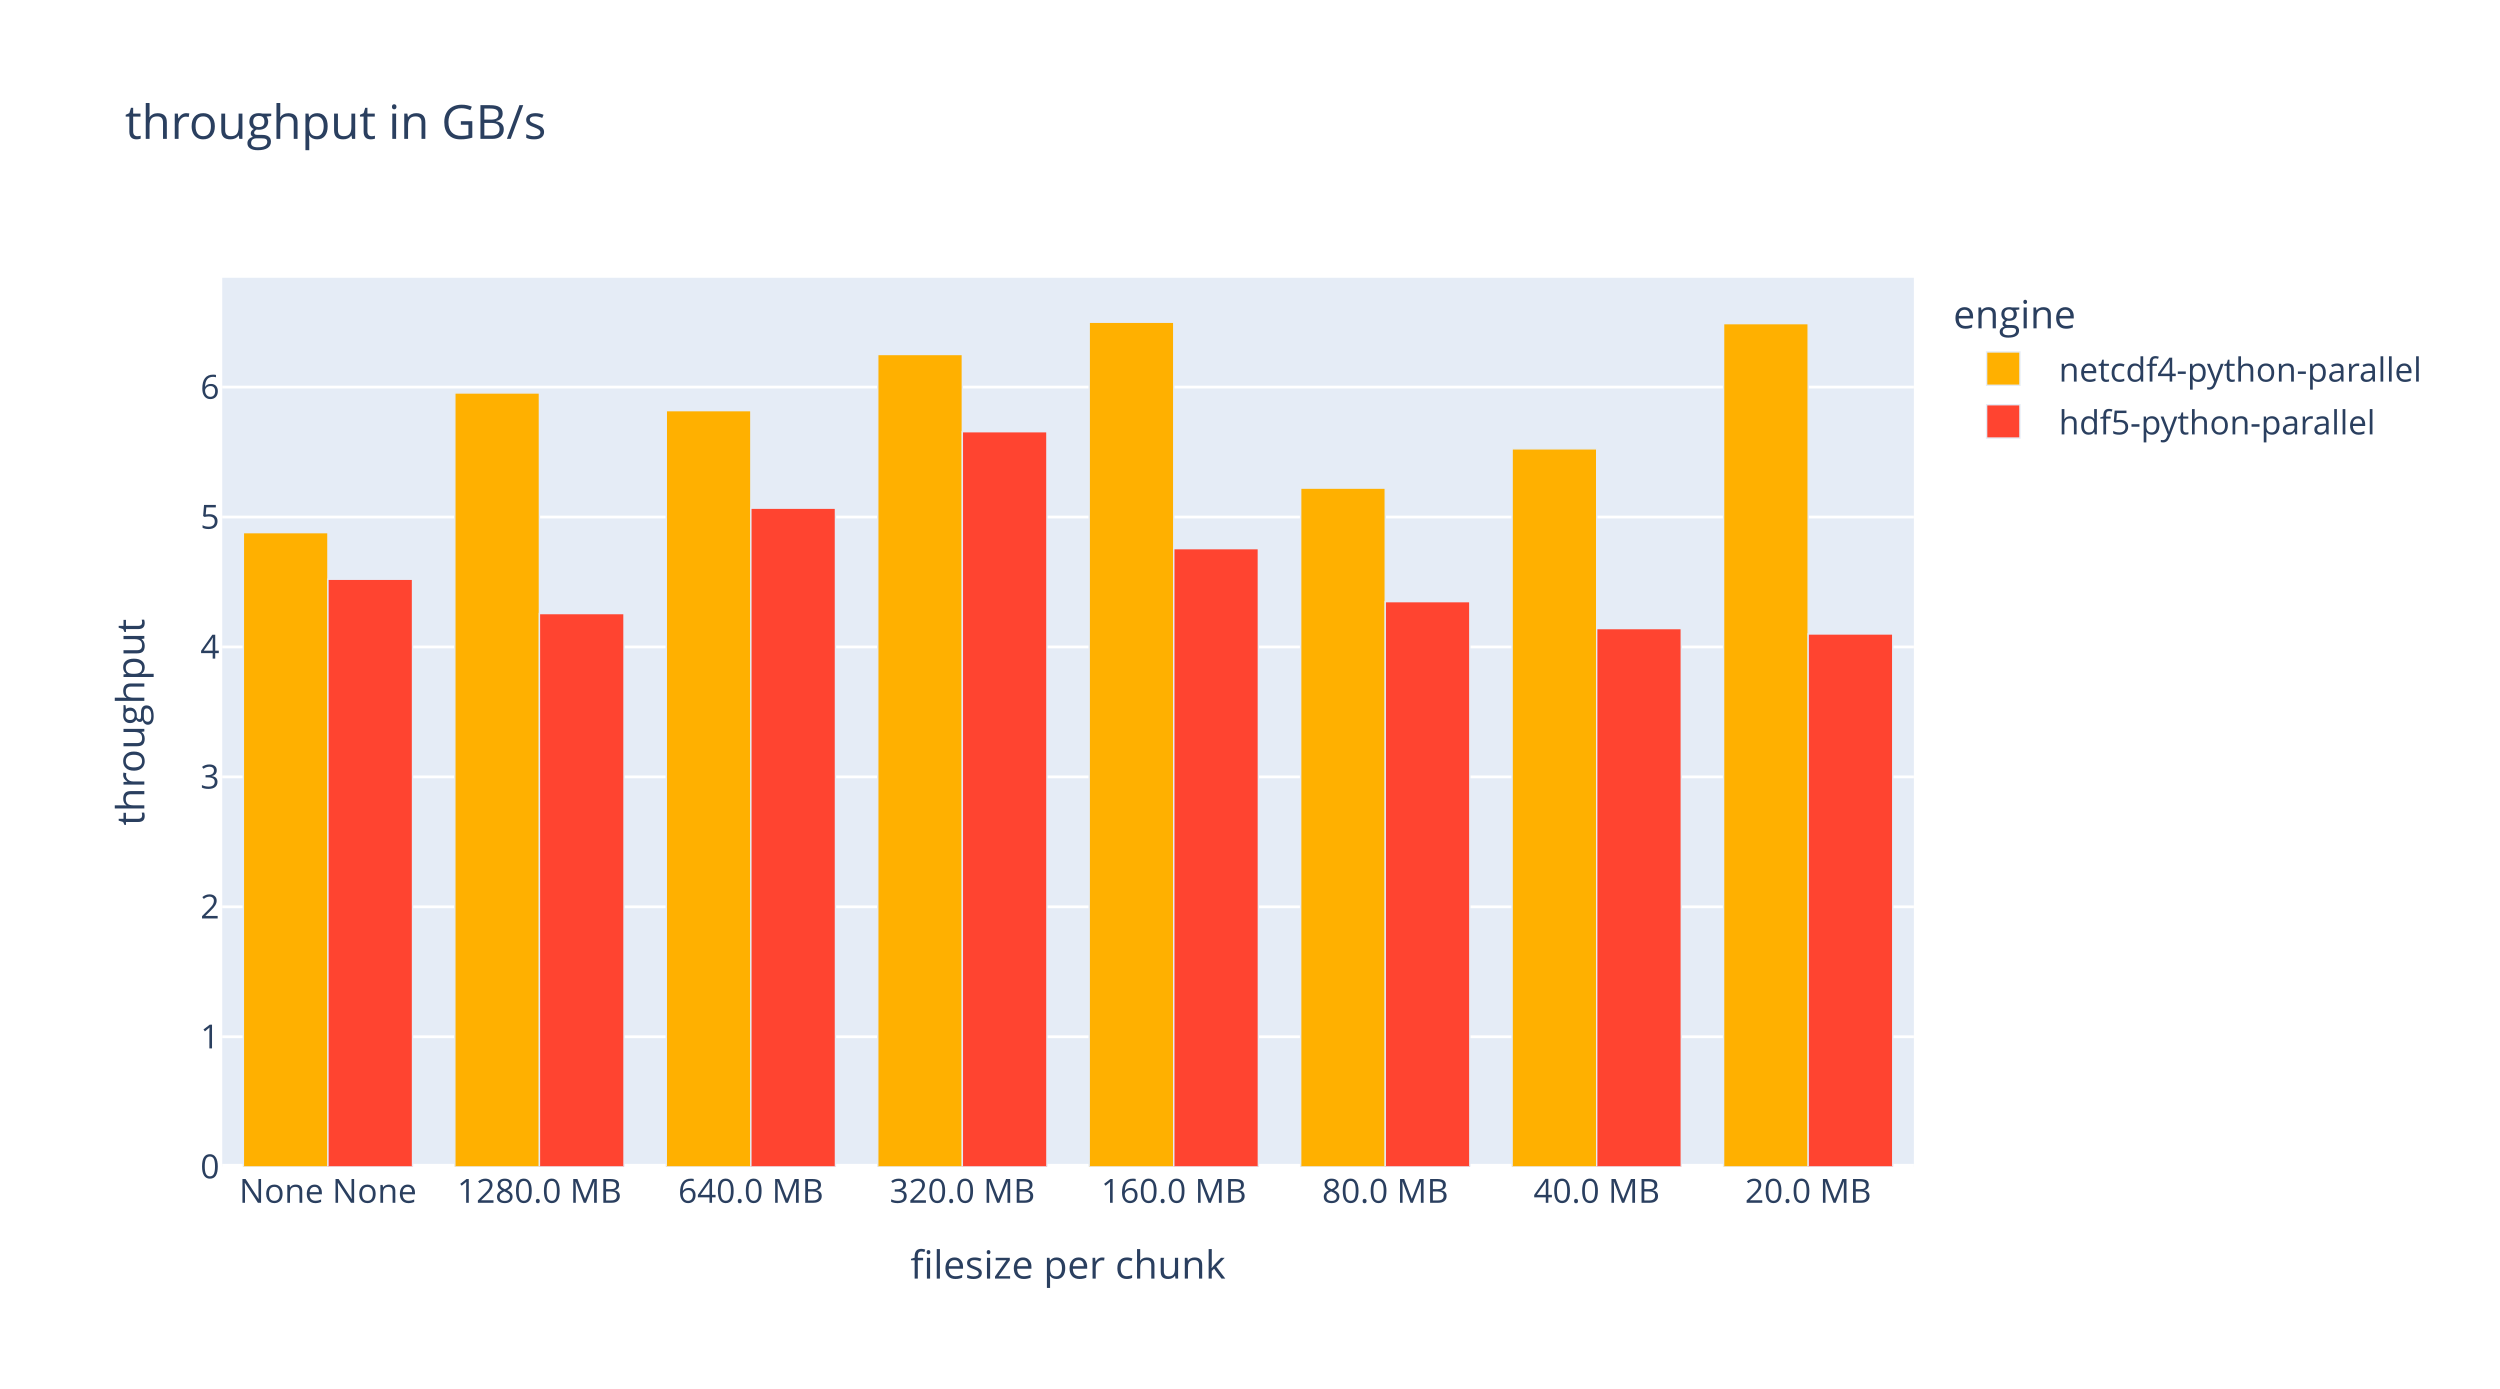
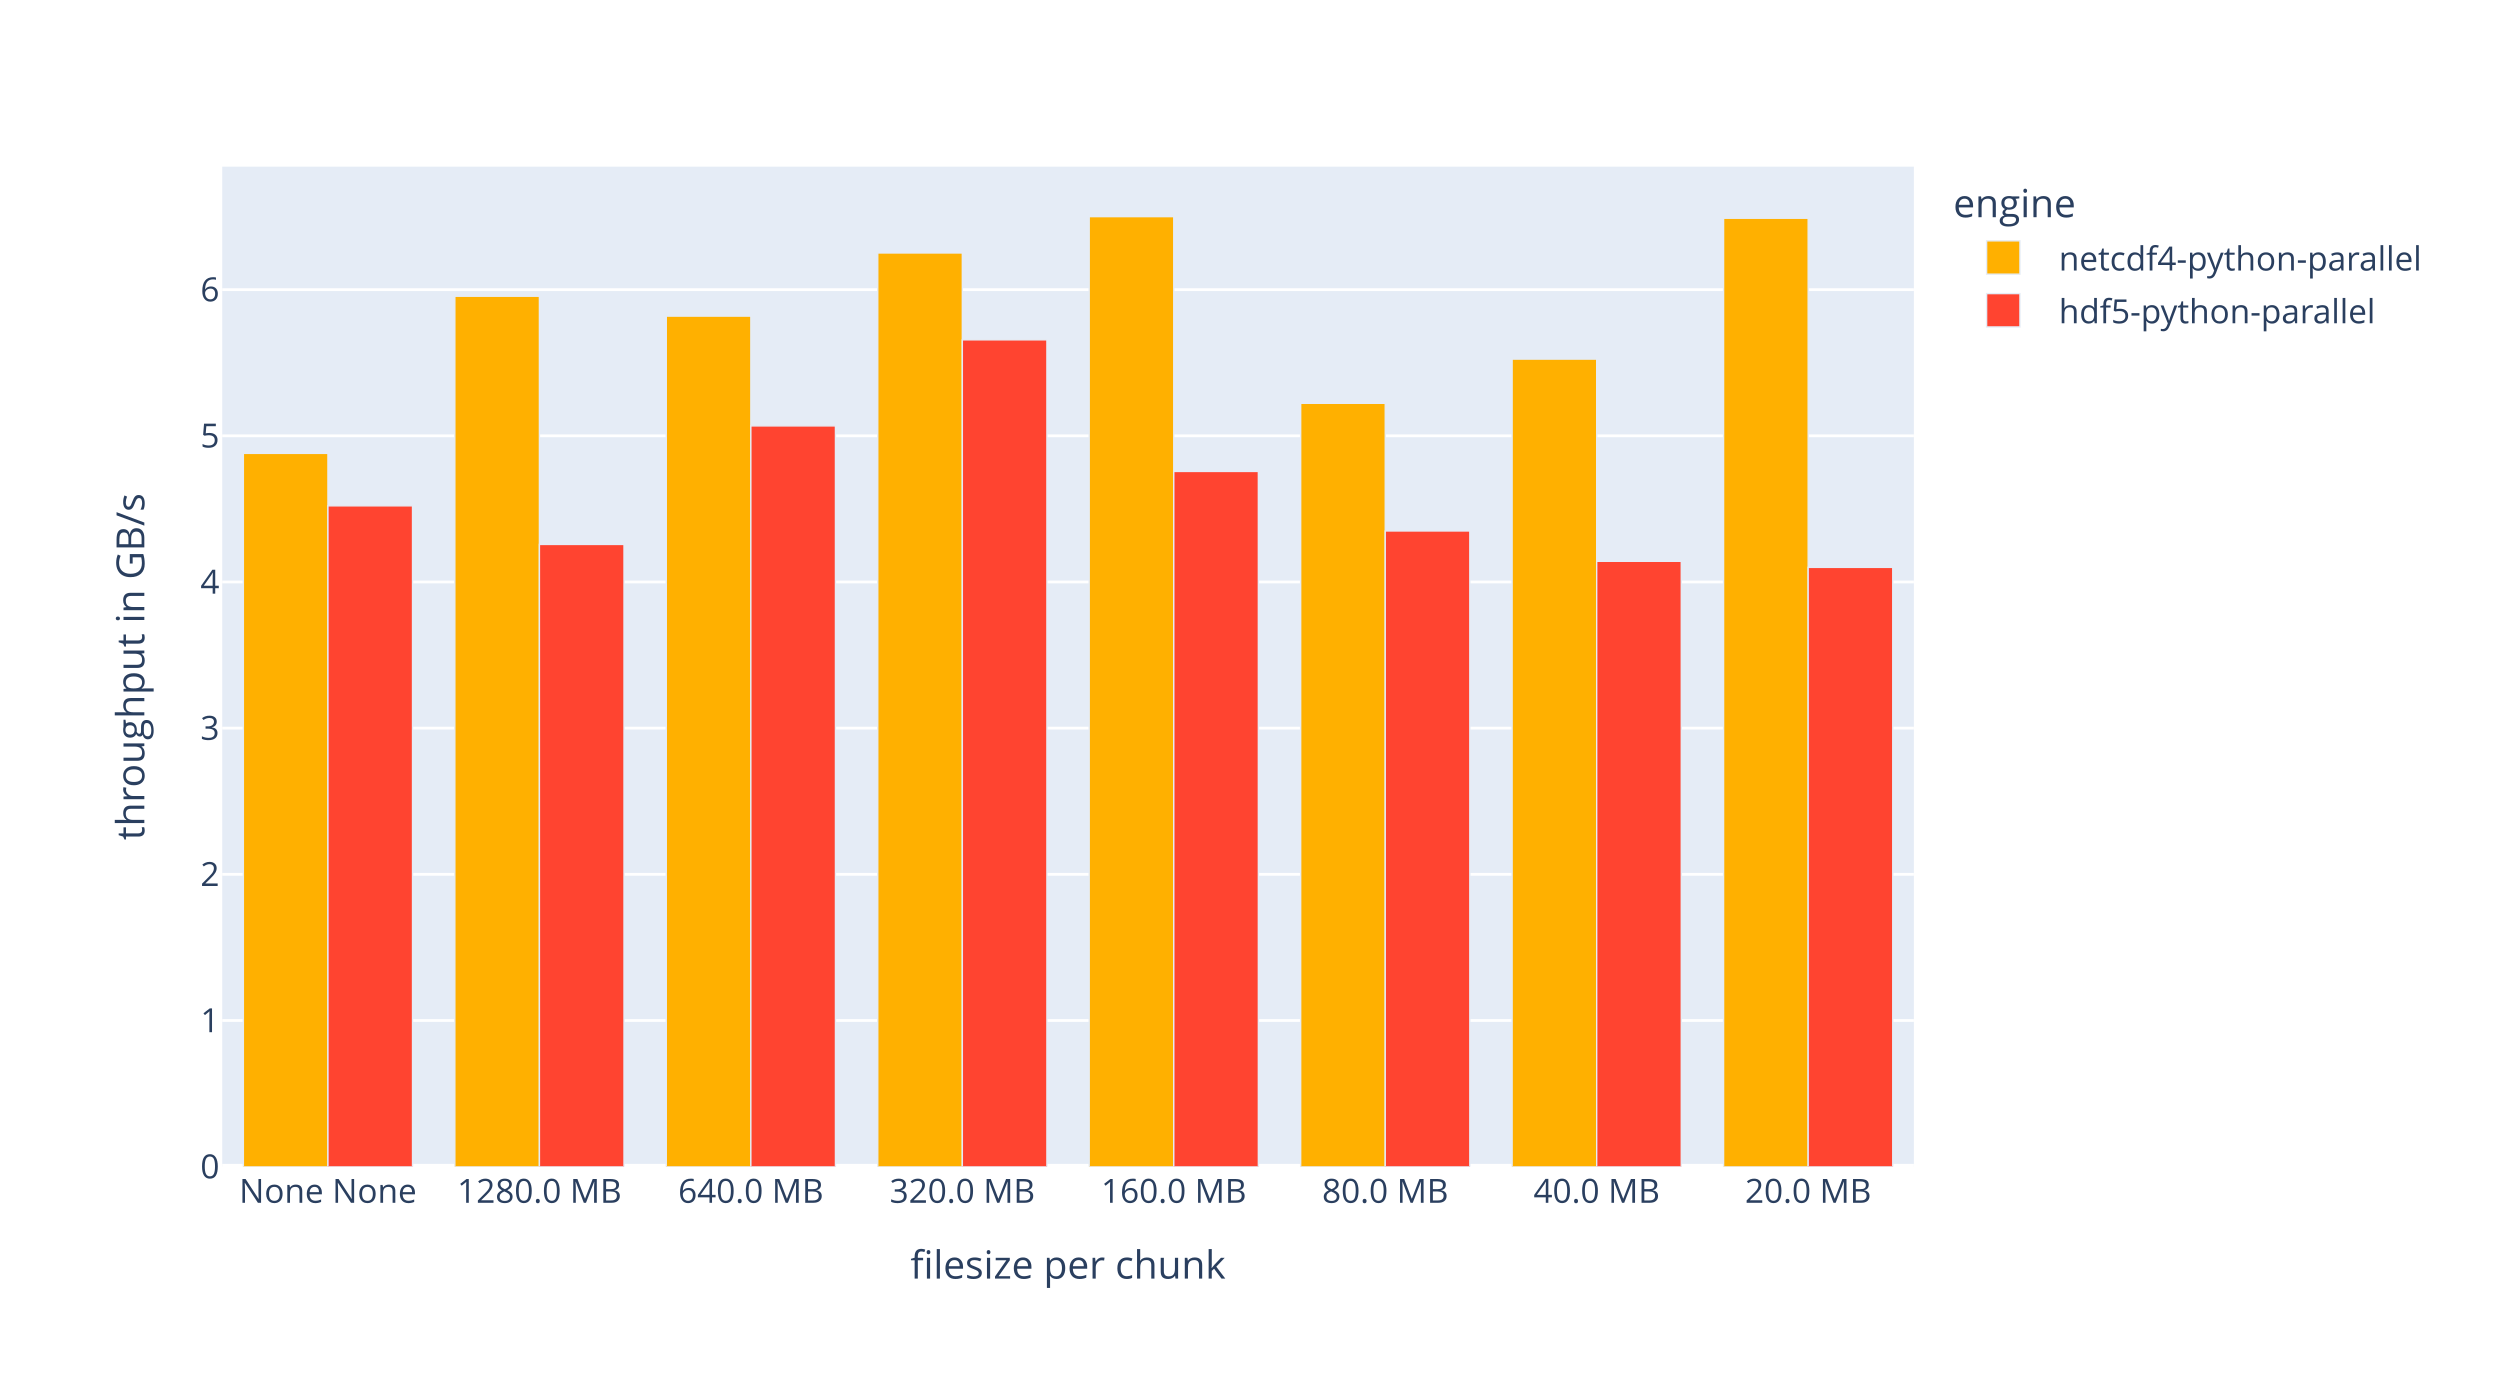
<svg xmlns="http://www.w3.org/2000/svg" class="main-svg" width="900" height="500" style="" viewBox="0 0 900 500">
  <rect x="0" y="0" width="900" height="500" style="fill: rgb(255, 255, 255); fill-opacity: 1;" />
-   <defs id="defs-c7d6d5">
+   <defs id="defs-171bb8">
    <g class="clips">
-       <clipPath id="clipc7d6d5xyplot" class="plotclip">
-         <rect width="609" height="320" />
-       </clipPath>
-       <clipPath class="axesclip" id="clipc7d6d5x">
+       <clipPath id="clip171bb8xyplot" class="plotclip">
+         <rect width="609" height="360" />
+       </clipPath>
+       <clipPath class="axesclip" id="clip171bb8x">
        <rect x="80" y="0" width="609" height="500" />
      </clipPath>
-       <clipPath class="axesclip" id="clipc7d6d5y">
-         <rect x="0" y="100" width="900" height="320" />
-       </clipPath>
-       <clipPath class="axesclip" id="clipc7d6d5xy">
-         <rect x="80" y="100" width="609" height="320" />
+       <clipPath class="axesclip" id="clip171bb8y">
+         <rect x="0" y="60" width="900" height="360" />
+       </clipPath>
+       <clipPath class="axesclip" id="clip171bb8xy">
+         <rect x="80" y="60" width="609" height="360" />
      </clipPath>
    </g>
    <g class="gradients" />
    <g class="patterns" />
  </defs>
  <g class="bglayer">
-     <rect class="bg" x="80" y="100" width="609" height="320" style="fill: rgb(229, 236, 246); fill-opacity: 1; stroke-width: 0;" />
+     <rect class="bg" x="80" y="60" width="609" height="360" style="fill: rgb(229, 236, 246); fill-opacity: 1; stroke-width: 0;" />
  </g>
  <g class="layer-below">
    <g class="imagelayer" />
    <g class="shapelayer" />
  </g>
  <g class="cartesianlayer">
    <g class="subplot xy">
      <g class="layer-subplot">
        <g class="shapelayer" />
        <g class="imagelayer" />
      </g>
      <g class="minor-gridlayer">
        <g class="x" />
        <g class="y" />
      </g>
      <g class="gridlayer">
        <g class="x" />
        <g class="y">
-           <path class="ygrid crisp" transform="translate(0,373.23)" d="M80,0h609" style="stroke: rgb(255, 255, 255); stroke-opacity: 1; stroke-width: 1px;" />
-           <path class="ygrid crisp" transform="translate(0,326.45)" d="M80,0h609" style="stroke: rgb(255, 255, 255); stroke-opacity: 1; stroke-width: 1px;" />
-           <path class="ygrid crisp" transform="translate(0,279.68)" d="M80,0h609" style="stroke: rgb(255, 255, 255); stroke-opacity: 1; stroke-width: 1px;" />
-           <path class="ygrid crisp" transform="translate(0,232.9)" d="M80,0h609" style="stroke: rgb(255, 255, 255); stroke-opacity: 1; stroke-width: 1px;" />
-           <path class="ygrid crisp" transform="translate(0,186.13)" d="M80,0h609" style="stroke: rgb(255, 255, 255); stroke-opacity: 1; stroke-width: 1px;" />
-           <path class="ygrid crisp" transform="translate(0,139.35)" d="M80,0h609" style="stroke: rgb(255, 255, 255); stroke-opacity: 1; stroke-width: 1px;" />
+           <path class="ygrid crisp" transform="translate(0,367.38)" d="M80,0h609" style="stroke: rgb(255, 255, 255); stroke-opacity: 1; stroke-width: 1px;" />
+           <path class="ygrid crisp" transform="translate(0,314.76)" d="M80,0h609" style="stroke: rgb(255, 255, 255); stroke-opacity: 1; stroke-width: 1px;" />
+           <path class="ygrid crisp" transform="translate(0,262.13)" d="M80,0h609" style="stroke: rgb(255, 255, 255); stroke-opacity: 1; stroke-width: 1px;" />
+           <path class="ygrid crisp" transform="translate(0,209.51)" d="M80,0h609" style="stroke: rgb(255, 255, 255); stroke-opacity: 1; stroke-width: 1px;" />
+           <path class="ygrid crisp" transform="translate(0,156.89)" d="M80,0h609" style="stroke: rgb(255, 255, 255); stroke-opacity: 1; stroke-width: 1px;" />
+           <path class="ygrid crisp" transform="translate(0,104.27)" d="M80,0h609" style="stroke: rgb(255, 255, 255); stroke-opacity: 1; stroke-width: 1px;" />
        </g>
      </g>
      <g class="zerolinelayer">
        <path class="yzl zl crisp" transform="translate(0,420)" d="M80,0h609" style="stroke: rgb(255, 255, 255); stroke-opacity: 1; stroke-width: 2px;" />
      </g>
      <g class="layer-between">
        <g class="shapelayer" />
        <g class="imagelayer" />
      </g>
      <path class="xlines-below" />
      <path class="ylines-below" />
      <g class="overlines-below" />
      <g class="xaxislayer-below" />
      <g class="yaxislayer-below" />
      <g class="overaxes-below" />
      <g class="overplot">
-         <g class="xy" transform="translate(80,100)" clip-path="url(#clipc7d6d5xyplot)">
+         <g class="xy" transform="translate(80,60)" clip-path="url(#clip171bb8xyplot)">
          <g class="barlayer mlayer">
            <g class="trace bars" style="opacity: 1;">
              <g class="points">
                <g class="point">
-                   <path d="M7.61,320V91.74H38.06V320Z" style="vector-effect: none; opacity: 1; stroke-width: 0.5px; fill: rgb(255, 176, 0); fill-opacity: 1; stroke: rgb(229, 236, 246); stroke-opacity: 1;" />
-                 </g>
-                 <g class="point">
-                   <path d="M83.74,320V41.46H114.19V320Z" style="vector-effect: none; opacity: 1; stroke-width: 0.5px; fill: rgb(255, 176, 0); fill-opacity: 1; stroke: rgb(229, 236, 246); stroke-opacity: 1;" />
-                 </g>
-                 <g class="point">
-                   <path d="M159.86,320V47.82H190.31V320Z" style="vector-effect: none; opacity: 1; stroke-width: 0.5px; fill: rgb(255, 176, 0); fill-opacity: 1; stroke: rgb(229, 236, 246); stroke-opacity: 1;" />
-                 </g>
-                 <g class="point">
-                   <path d="M235.99,320V27.62H266.44V320Z" style="vector-effect: none; opacity: 1; stroke-width: 0.5px; fill: rgb(255, 176, 0); fill-opacity: 1; stroke: rgb(229, 236, 246); stroke-opacity: 1;" />
-                 </g>
-                 <g class="point">
-                   <path d="M312.11,320V16H342.56V320Z" style="vector-effect: none; opacity: 1; stroke-width: 0.5px; fill: rgb(255, 176, 0); fill-opacity: 1; stroke: rgb(229, 236, 246); stroke-opacity: 1;" />
-                 </g>
-                 <g class="point">
-                   <path d="M388.24,320V75.72H418.69V320Z" style="vector-effect: none; opacity: 1; stroke-width: 0.5px; fill: rgb(255, 176, 0); fill-opacity: 1; stroke: rgb(229, 236, 246); stroke-opacity: 1;" />
-                 </g>
-                 <g class="point">
-                   <path d="M464.36,320V61.58H494.81V320Z" style="vector-effect: none; opacity: 1; stroke-width: 0.5px; fill: rgb(255, 176, 0); fill-opacity: 1; stroke: rgb(229, 236, 246); stroke-opacity: 1;" />
-                 </g>
-                 <g class="point">
-                   <path d="M540.49,320V16.51H570.94V320Z" style="vector-effect: none; opacity: 1; stroke-width: 0.5px; fill: rgb(255, 176, 0); fill-opacity: 1; stroke: rgb(229, 236, 246); stroke-opacity: 1;" />
+                   <path d="M7.61,360V103.21H38.06V360Z" style="vector-effect: none; opacity: 1; stroke-width: 0.5px; fill: rgb(255, 176, 0); fill-opacity: 1; stroke: rgb(229, 236, 246); stroke-opacity: 1;" />
+                 </g>
+                 <g class="point">
+                   <path d="M83.74,360V46.64H114.19V360Z" style="vector-effect: none; opacity: 1; stroke-width: 0.5px; fill: rgb(255, 176, 0); fill-opacity: 1; stroke: rgb(229, 236, 246); stroke-opacity: 1;" />
+                 </g>
+                 <g class="point">
+                   <path d="M159.86,360V53.8H190.31V360Z" style="vector-effect: none; opacity: 1; stroke-width: 0.5px; fill: rgb(255, 176, 0); fill-opacity: 1; stroke: rgb(229, 236, 246); stroke-opacity: 1;" />
+                 </g>
+                 <g class="point">
+                   <path d="M235.99,360V31.07H266.44V360Z" style="vector-effect: none; opacity: 1; stroke-width: 0.5px; fill: rgb(255, 176, 0); fill-opacity: 1; stroke: rgb(229, 236, 246); stroke-opacity: 1;" />
+                 </g>
+                 <g class="point">
+                   <path d="M312.11,360V18H342.56V360Z" style="vector-effect: none; opacity: 1; stroke-width: 0.5px; fill: rgb(255, 176, 0); fill-opacity: 1; stroke: rgb(229, 236, 246); stroke-opacity: 1;" />
+                 </g>
+                 <g class="point">
+                   <path d="M388.24,360V85.18H418.69V360Z" style="vector-effect: none; opacity: 1; stroke-width: 0.5px; fill: rgb(255, 176, 0); fill-opacity: 1; stroke: rgb(229, 236, 246); stroke-opacity: 1;" />
+                 </g>
+                 <g class="point">
+                   <path d="M464.36,360V69.27H494.81V360Z" style="vector-effect: none; opacity: 1; stroke-width: 0.5px; fill: rgb(255, 176, 0); fill-opacity: 1; stroke: rgb(229, 236, 246); stroke-opacity: 1;" />
+                 </g>
+                 <g class="point">
+                   <path d="M540.49,360V18.57H570.94V360Z" style="vector-effect: none; opacity: 1; stroke-width: 0.5px; fill: rgb(255, 176, 0); fill-opacity: 1; stroke: rgb(229, 236, 246); stroke-opacity: 1;" />
                </g>
              </g>
            </g>
            <g class="trace bars" style="opacity: 1;">
              <g class="points">
                <g class="point">
-                   <path d="M38.06,320V108.52H68.51V320Z" style="vector-effect: none; opacity: 1; stroke-width: 0.5px; fill: rgb(255, 68, 48); fill-opacity: 1; stroke: rgb(229, 236, 246); stroke-opacity: 1;" />
-                 </g>
-                 <g class="point">
-                   <path d="M114.19,320V120.89H144.64V320Z" style="vector-effect: none; opacity: 1; stroke-width: 0.5px; fill: rgb(255, 68, 48); fill-opacity: 1; stroke: rgb(229, 236, 246); stroke-opacity: 1;" />
-                 </g>
-                 <g class="point">
-                   <path d="M190.31,320V82.95H220.76V320Z" style="vector-effect: none; opacity: 1; stroke-width: 0.5px; fill: rgb(255, 68, 48); fill-opacity: 1; stroke: rgb(229, 236, 246); stroke-opacity: 1;" />
-                 </g>
-                 <g class="point">
-                   <path d="M266.44,320V55.42H296.89V320Z" style="vector-effect: none; opacity: 1; stroke-width: 0.5px; fill: rgb(255, 68, 48); fill-opacity: 1; stroke: rgb(229, 236, 246); stroke-opacity: 1;" />
-                 </g>
-                 <g class="point">
-                   <path d="M342.56,320V97.52H373.01V320Z" style="vector-effect: none; opacity: 1; stroke-width: 0.5px; fill: rgb(255, 68, 48); fill-opacity: 1; stroke: rgb(229, 236, 246); stroke-opacity: 1;" />
-                 </g>
-                 <g class="point">
-                   <path d="M418.69,320V116.59H449.14V320Z" style="vector-effect: none; opacity: 1; stroke-width: 0.5px; fill: rgb(255, 68, 48); fill-opacity: 1; stroke: rgb(229, 236, 246); stroke-opacity: 1;" />
-                 </g>
-                 <g class="point">
-                   <path d="M494.81,320V126.29H525.26V320Z" style="vector-effect: none; opacity: 1; stroke-width: 0.5px; fill: rgb(255, 68, 48); fill-opacity: 1; stroke: rgb(229, 236, 246); stroke-opacity: 1;" />
-                 </g>
-                 <g class="point">
-                   <path d="M570.94,320V128.23H601.39V320Z" style="vector-effect: none; opacity: 1; stroke-width: 0.5px; fill: rgb(255, 68, 48); fill-opacity: 1; stroke: rgb(229, 236, 246); stroke-opacity: 1;" />
+                   <path d="M38.06,360V122.09H68.51V360Z" style="vector-effect: none; opacity: 1; stroke-width: 0.5px; fill: rgb(255, 68, 48); fill-opacity: 1; stroke: rgb(229, 236, 246); stroke-opacity: 1;" />
+                 </g>
+                 <g class="point">
+                   <path d="M114.19,360V136H144.64V360Z" style="vector-effect: none; opacity: 1; stroke-width: 0.5px; fill: rgb(255, 68, 48); fill-opacity: 1; stroke: rgb(229, 236, 246); stroke-opacity: 1;" />
+                 </g>
+                 <g class="point">
+                   <path d="M190.31,360V93.32H220.76V360Z" style="vector-effect: none; opacity: 1; stroke-width: 0.5px; fill: rgb(255, 68, 48); fill-opacity: 1; stroke: rgb(229, 236, 246); stroke-opacity: 1;" />
+                 </g>
+                 <g class="point">
+                   <path d="M266.44,360V62.35H296.89V360Z" style="vector-effect: none; opacity: 1; stroke-width: 0.5px; fill: rgb(255, 68, 48); fill-opacity: 1; stroke: rgb(229, 236, 246); stroke-opacity: 1;" />
+                 </g>
+                 <g class="point">
+                   <path d="M342.56,360V109.71H373.01V360Z" style="vector-effect: none; opacity: 1; stroke-width: 0.5px; fill: rgb(255, 68, 48); fill-opacity: 1; stroke: rgb(229, 236, 246); stroke-opacity: 1;" />
+                 </g>
+                 <g class="point">
+                   <path d="M418.69,360V131.16H449.14V360Z" style="vector-effect: none; opacity: 1; stroke-width: 0.5px; fill: rgb(255, 68, 48); fill-opacity: 1; stroke: rgb(229, 236, 246); stroke-opacity: 1;" />
+                 </g>
+                 <g class="point">
+                   <path d="M494.81,360V142.08H525.26V360Z" style="vector-effect: none; opacity: 1; stroke-width: 0.5px; fill: rgb(255, 68, 48); fill-opacity: 1; stroke: rgb(229, 236, 246); stroke-opacity: 1;" />
+                 </g>
+                 <g class="point">
+                   <path d="M570.94,360V144.26H601.39V360Z" style="vector-effect: none; opacity: 1; stroke-width: 0.5px; fill: rgb(255, 68, 48); fill-opacity: 1; stroke: rgb(229, 236, 246); stroke-opacity: 1;" />
                </g>
              </g>
            </g>
          </g>
        </g>
      </g>
      <path class="xlines-above crisp" d="M0,0" style="fill: none;" />
      <path class="ylines-above crisp" d="M0,0" style="fill: none;" />
      <g class="overlines-above" />
      <g class="xaxislayer-above">
        <g class="xtick">
          <text text-anchor="middle" x="0" y="433" transform="translate(118.06,0)" style="font-family: 'Open Sans', verdana, arial, sans-serif; font-size: 12px; fill: rgb(42, 63, 95); fill-opacity: 1; white-space: pre; opacity: 1;">None None</text>
        </g>
        <g class="xtick">
          <text text-anchor="middle" x="0" y="433" transform="translate(194.19,0)" style="font-family: 'Open Sans', verdana, arial, sans-serif; font-size: 12px; fill: rgb(42, 63, 95); fill-opacity: 1; white-space: pre; opacity: 1;">1280.0 MB</text>
        </g>
        <g class="xtick">
          <text text-anchor="middle" x="0" y="433" transform="translate(270.31,0)" style="font-family: 'Open Sans', verdana, arial, sans-serif; font-size: 12px; fill: rgb(42, 63, 95); fill-opacity: 1; white-space: pre; opacity: 1;">640.0 MB</text>
        </g>
        <g class="xtick">
          <text text-anchor="middle" x="0" y="433" transform="translate(346.44,0)" style="font-family: 'Open Sans', verdana, arial, sans-serif; font-size: 12px; fill: rgb(42, 63, 95); fill-opacity: 1; white-space: pre; opacity: 1;">320.0 MB</text>
        </g>
        <g class="xtick">
          <text text-anchor="middle" x="0" y="433" transform="translate(422.56,0)" style="font-family: 'Open Sans', verdana, arial, sans-serif; font-size: 12px; fill: rgb(42, 63, 95); fill-opacity: 1; white-space: pre; opacity: 1;">160.0 MB</text>
        </g>
        <g class="xtick">
          <text text-anchor="middle" x="0" y="433" transform="translate(498.69,0)" style="font-family: 'Open Sans', verdana, arial, sans-serif; font-size: 12px; fill: rgb(42, 63, 95); fill-opacity: 1; white-space: pre; opacity: 1;">80.0 MB</text>
        </g>
        <g class="xtick">
          <text text-anchor="middle" x="0" y="433" transform="translate(574.81,0)" style="font-family: 'Open Sans', verdana, arial, sans-serif; font-size: 12px; fill: rgb(42, 63, 95); fill-opacity: 1; white-space: pre; opacity: 1;">40.0 MB</text>
        </g>
        <g class="xtick">
          <text text-anchor="middle" x="0" y="433" transform="translate(650.94,0)" style="font-family: 'Open Sans', verdana, arial, sans-serif; font-size: 12px; fill: rgb(42, 63, 95); fill-opacity: 1; white-space: pre; opacity: 1;">20.0 MB</text>
        </g>
      </g>
      <g class="yaxislayer-above">
        <g class="ytick">
          <text text-anchor="end" x="79" y="4.2" transform="translate(0,420)" style="font-family: 'Open Sans', verdana, arial, sans-serif; font-size: 12px; fill: rgb(42, 63, 95); fill-opacity: 1; white-space: pre; opacity: 1;">0</text>
        </g>
        <g class="ytick">
-           <text text-anchor="end" x="79" y="4.2" style="font-family: 'Open Sans', verdana, arial, sans-serif; font-size: 12px; fill: rgb(42, 63, 95); fill-opacity: 1; white-space: pre; opacity: 1;" transform="translate(0,373.23)">1</text>
-         </g>
-         <g class="ytick">
-           <text text-anchor="end" x="79" y="4.2" style="font-family: 'Open Sans', verdana, arial, sans-serif; font-size: 12px; fill: rgb(42, 63, 95); fill-opacity: 1; white-space: pre; opacity: 1;" transform="translate(0,326.45)">2</text>
-         </g>
-         <g class="ytick">
-           <text text-anchor="end" x="79" y="4.2" style="font-family: 'Open Sans', verdana, arial, sans-serif; font-size: 12px; fill: rgb(42, 63, 95); fill-opacity: 1; white-space: pre; opacity: 1;" transform="translate(0,279.68)">3</text>
-         </g>
-         <g class="ytick">
-           <text text-anchor="end" x="79" y="4.2" style="font-family: 'Open Sans', verdana, arial, sans-serif; font-size: 12px; fill: rgb(42, 63, 95); fill-opacity: 1; white-space: pre; opacity: 1;" transform="translate(0,232.9)">4</text>
-         </g>
-         <g class="ytick">
-           <text text-anchor="end" x="79" y="4.2" style="font-family: 'Open Sans', verdana, arial, sans-serif; font-size: 12px; fill: rgb(42, 63, 95); fill-opacity: 1; white-space: pre; opacity: 1;" transform="translate(0,186.13)">5</text>
-         </g>
-         <g class="ytick">
-           <text text-anchor="end" x="79" y="4.2" style="font-family: 'Open Sans', verdana, arial, sans-serif; font-size: 12px; fill: rgb(42, 63, 95); fill-opacity: 1; white-space: pre; opacity: 1;" transform="translate(0,139.35)">6</text>
+           <text text-anchor="end" x="79" y="4.2" style="font-family: 'Open Sans', verdana, arial, sans-serif; font-size: 12px; fill: rgb(42, 63, 95); fill-opacity: 1; white-space: pre; opacity: 1;" transform="translate(0,367.38)">1</text>
+         </g>
+         <g class="ytick">
+           <text text-anchor="end" x="79" y="4.2" style="font-family: 'Open Sans', verdana, arial, sans-serif; font-size: 12px; fill: rgb(42, 63, 95); fill-opacity: 1; white-space: pre; opacity: 1;" transform="translate(0,314.76)">2</text>
+         </g>
+         <g class="ytick">
+           <text text-anchor="end" x="79" y="4.2" style="font-family: 'Open Sans', verdana, arial, sans-serif; font-size: 12px; fill: rgb(42, 63, 95); fill-opacity: 1; white-space: pre; opacity: 1;" transform="translate(0,262.13)">3</text>
+         </g>
+         <g class="ytick">
+           <text text-anchor="end" x="79" y="4.2" style="font-family: 'Open Sans', verdana, arial, sans-serif; font-size: 12px; fill: rgb(42, 63, 95); fill-opacity: 1; white-space: pre; opacity: 1;" transform="translate(0,209.51)">4</text>
+         </g>
+         <g class="ytick">
+           <text text-anchor="end" x="79" y="4.2" style="font-family: 'Open Sans', verdana, arial, sans-serif; font-size: 12px; fill: rgb(42, 63, 95); fill-opacity: 1; white-space: pre; opacity: 1;" transform="translate(0,156.89)">5</text>
+         </g>
+         <g class="ytick">
+           <text text-anchor="end" x="79" y="4.2" style="font-family: 'Open Sans', verdana, arial, sans-serif; font-size: 12px; fill: rgb(42, 63, 95); fill-opacity: 1; white-space: pre; opacity: 1;" transform="translate(0,104.27)">6</text>
        </g>
      </g>
      <g class="overaxes-above" />
    </g>
  </g>
  <g class="polarlayer" />
  <g class="smithlayer" />
  <g class="ternarylayer" />
  <g class="geolayer" />
  <g class="funnelarealayer" />
  <g class="pielayer" />
  <g class="iciclelayer" />
  <g class="treemaplayer" />
  <g class="sunburstlayer" />
  <g class="glimages" />
-   <defs id="topdefs-c7d6d5">
+   <defs id="topdefs-171bb8">
    <g class="clips" />
-     <clipPath id="legendc7d6d5">
+     <clipPath id="legend171bb8">
      <rect width="187" height="67" x="0" y="0" />
    </clipPath>
  </defs>
  <g class="layer-above">
    <g class="imagelayer" />
    <g class="shapelayer" />
  </g>
  <g class="infolayer">
-     <g class="legend" pointer-events="all" transform="translate(701.18,100)">
+     <g class="legend" pointer-events="all" transform="translate(701.18,60)">
      <rect class="bg" shape-rendering="crispEdges" width="187" height="67" x="0" y="0" style="stroke: rgb(68, 68, 68); stroke-opacity: 1; fill: rgb(255, 255, 255); fill-opacity: 1; stroke-width: 0px;" />
-       <g class="scrollbox" transform="" clip-path="url(#legendc7d6d5)">
+       <g class="scrollbox" transform="" clip-path="url(#legend171bb8)">
        <text class="legendtitletext" text-anchor="start" x="2" y="18.2" style="font-family: 'Open Sans', verdana, arial, sans-serif; font-size: 14px; fill: rgb(42, 63, 95); fill-opacity: 1; white-space: pre;">engine</text>
        <g class="groups" transform="">
          <g class="traces" transform="translate(0,32.7)" style="opacity: 1;">
            <text class="legendtext" text-anchor="start" x="40" y="4.68" style="font-family: 'Open Sans', verdana, arial, sans-serif; font-size: 12px; fill: rgb(42, 63, 95); fill-opacity: 1; white-space: pre;">netcdf4-python-parallel</text>
            <g class="layers" style="opacity: 1;">
              <g class="legendfill" />
              <g class="legendlines" />
              <g class="legendsymbols">
                <g class="legendpoints">
                  <path class="legendundefined" d="M6,6H-6V-6H6Z" transform="translate(20,0)" style="stroke-width: 0.5px; fill: rgb(255, 176, 0); fill-opacity: 1; stroke: rgb(229, 236, 246); stroke-opacity: 1;" />
                </g>
              </g>
            </g>
            <rect class="legendtoggle" x="0" y="-9.5" width="181.047" height="19" style="fill: rgb(0, 0, 0); fill-opacity: 0;" />
          </g>
        </g>
        <g class="groups" transform="">
          <g class="traces" transform="translate(0,51.7)" style="opacity: 1;">
            <text class="legendtext" text-anchor="start" x="40" y="4.68" style="font-family: 'Open Sans', verdana, arial, sans-serif; font-size: 12px; fill: rgb(42, 63, 95); fill-opacity: 1; white-space: pre;">hdf5-python-parallel</text>
            <g class="layers" style="opacity: 1;">
              <g class="legendfill" />
              <g class="legendlines" />
              <g class="legendsymbols">
                <g class="legendpoints">
                  <path class="legendundefined" d="M6,6H-6V-6H6Z" transform="translate(20,0)" style="stroke-width: 0.5px; fill: rgb(255, 68, 48); fill-opacity: 1; stroke: rgb(229, 236, 246); stroke-opacity: 1;" />
                </g>
              </g>
            </g>
            <rect class="legendtoggle" x="0" y="-9.5" width="181.047" height="19" style="fill: rgb(0, 0, 0); fill-opacity: 0;" />
          </g>
        </g>
      </g>
      <rect class="scrollbar" rx="20" ry="3" width="0" height="0" x="0" y="0" style="fill: rgb(128, 139, 164); fill-opacity: 1;" />
    </g>
-     <g class="g-gtitle">
-       <text class="gtitle" x="45" y="50" text-anchor="start" dy="0em" style="opacity: 1; font-family: 'Open Sans', verdana, arial, sans-serif; font-size: 17px; fill: rgb(42, 63, 95); fill-opacity: 1; white-space: pre;">throughput in GB/s</text>
-     </g>
+     <g class="g-gtitle" />
    <g class="g-xtitle">
      <text class="xtitle" x="384.5" y="460.3" text-anchor="middle" style="opacity: 1; font-family: 'Open Sans', verdana, arial, sans-serif; font-size: 14px; fill: rgb(42, 63, 95); fill-opacity: 1; white-space: pre;">filesize per chunk</text>
    </g>
    <g class="g-ytitle">
-       <text class="ytitle" transform="rotate(-90,51.95938,260)" x="51.959" y="260" text-anchor="middle" style="opacity: 1; font-family: 'Open Sans', verdana, arial, sans-serif; font-size: 14px; fill: rgb(42, 63, 95); fill-opacity: 1; white-space: pre;">throughput</text>
+       <text class="ytitle" transform="rotate(-90,51.95938,240)" x="51.959" y="240" text-anchor="middle" style="opacity: 1; font-family: 'Open Sans', verdana, arial, sans-serif; font-size: 14px; fill: rgb(42, 63, 95); fill-opacity: 1; white-space: pre;">throughput in GB/s</text>
    </g>
  </g>
</svg>
